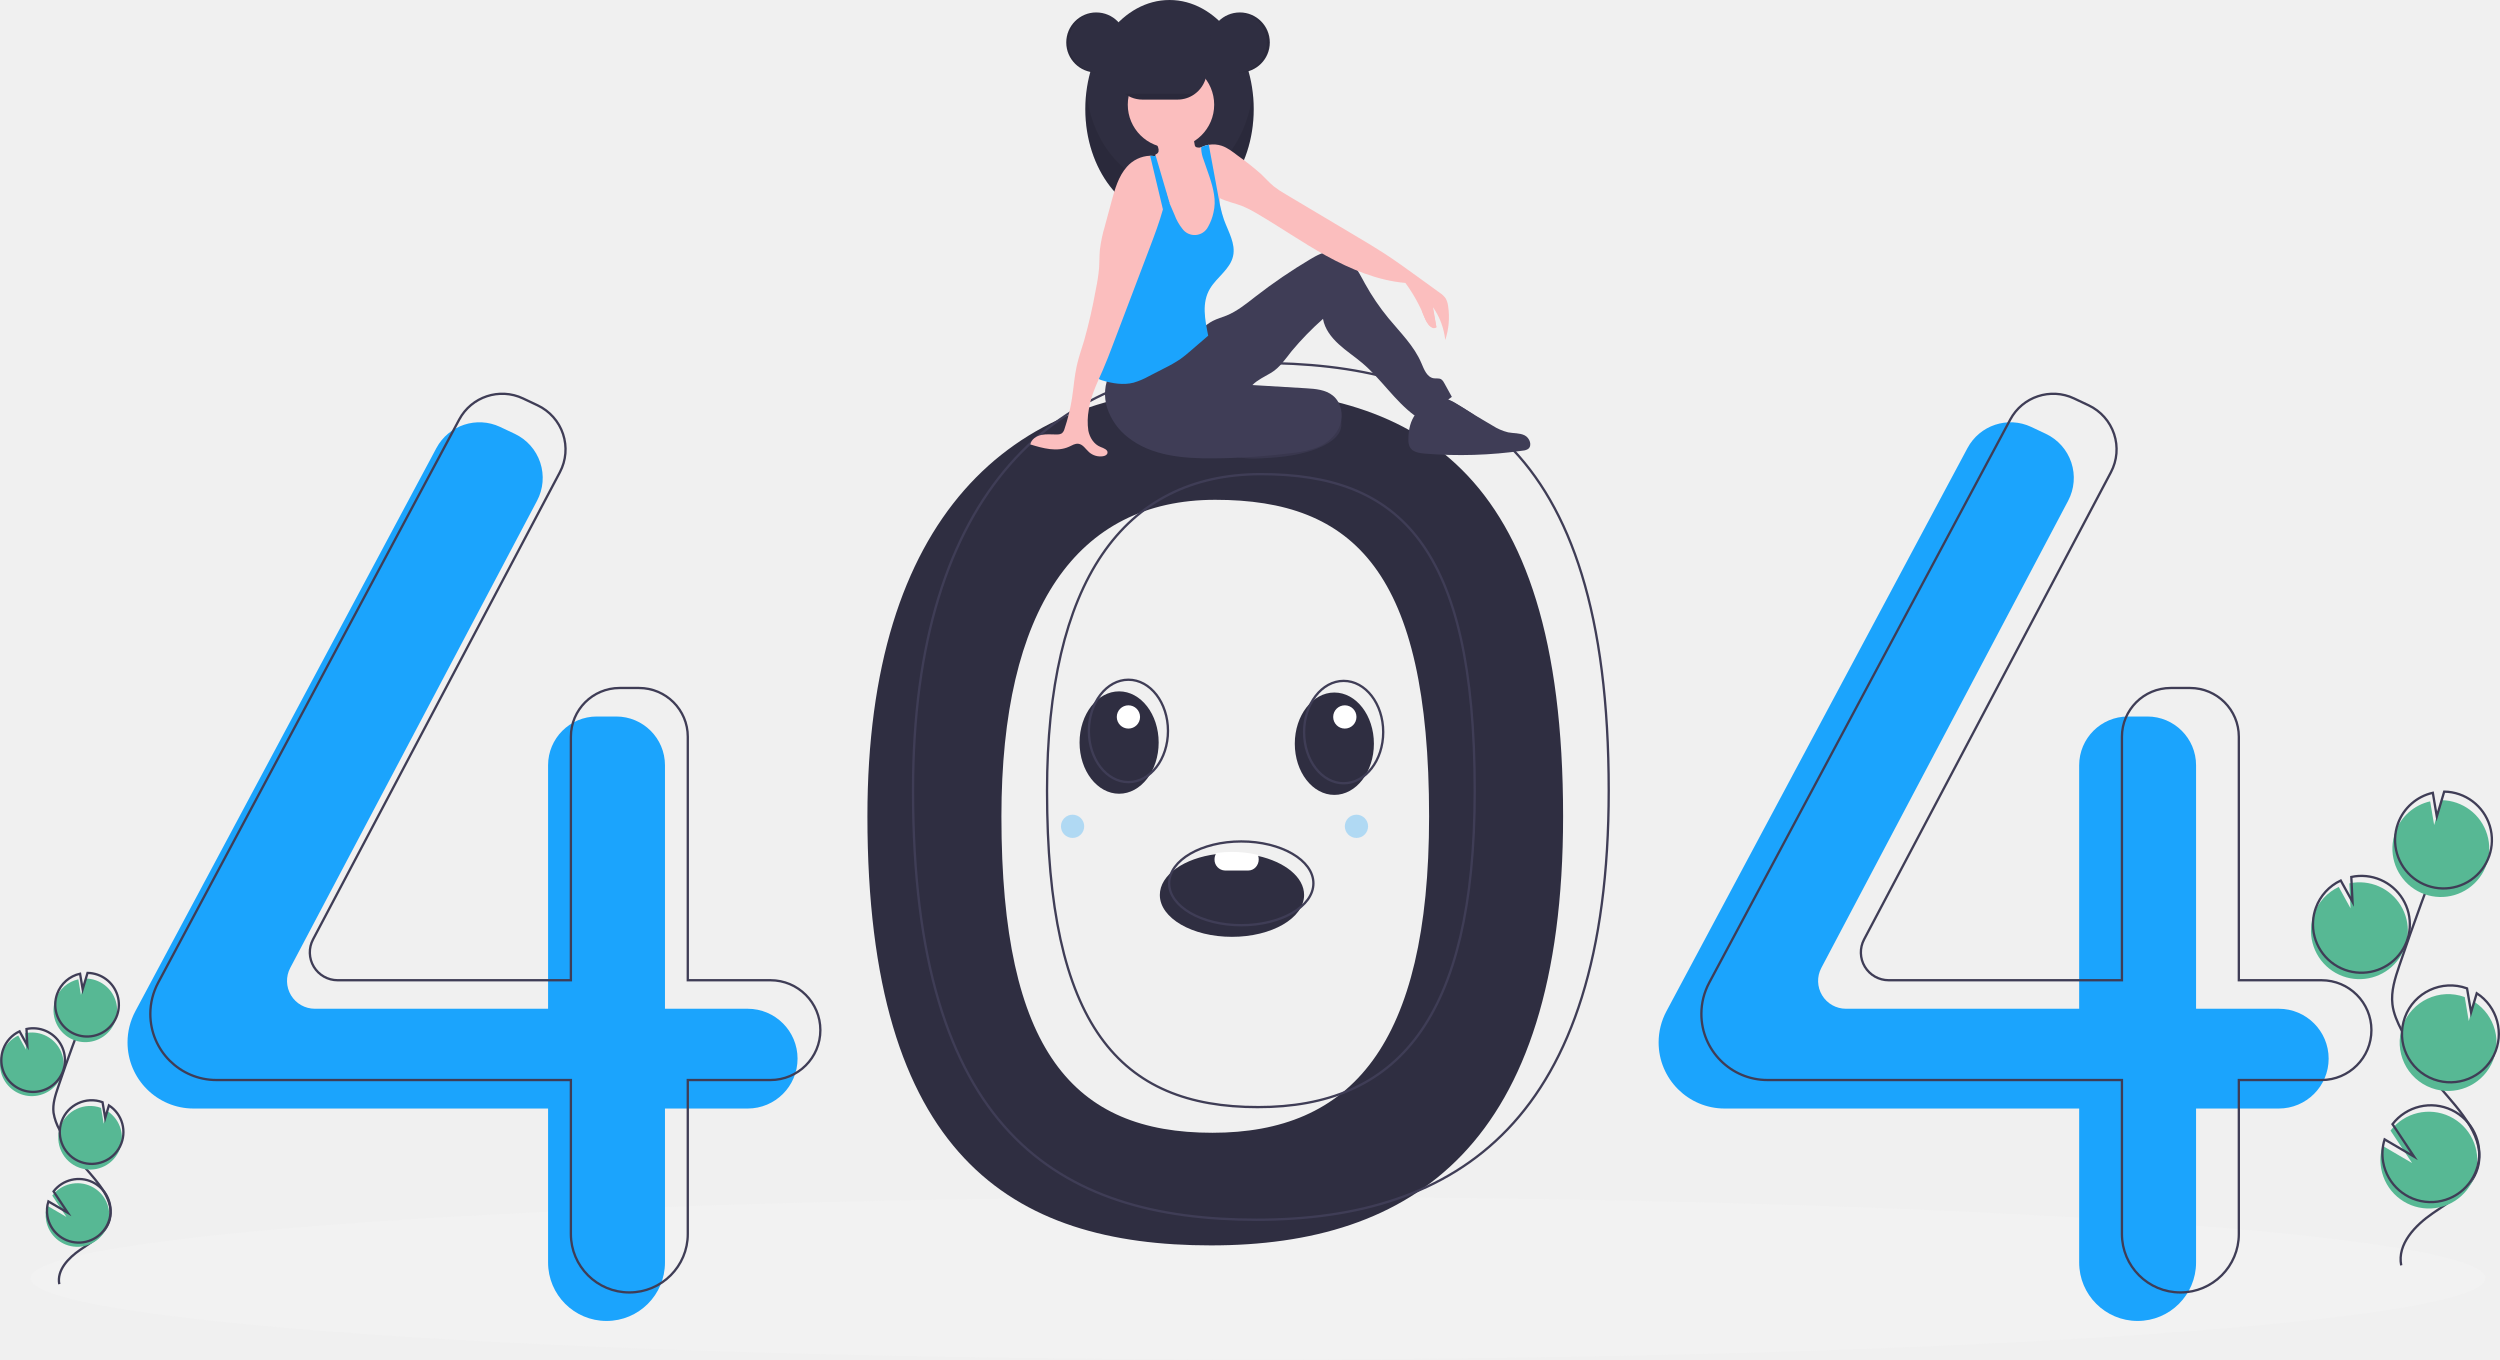
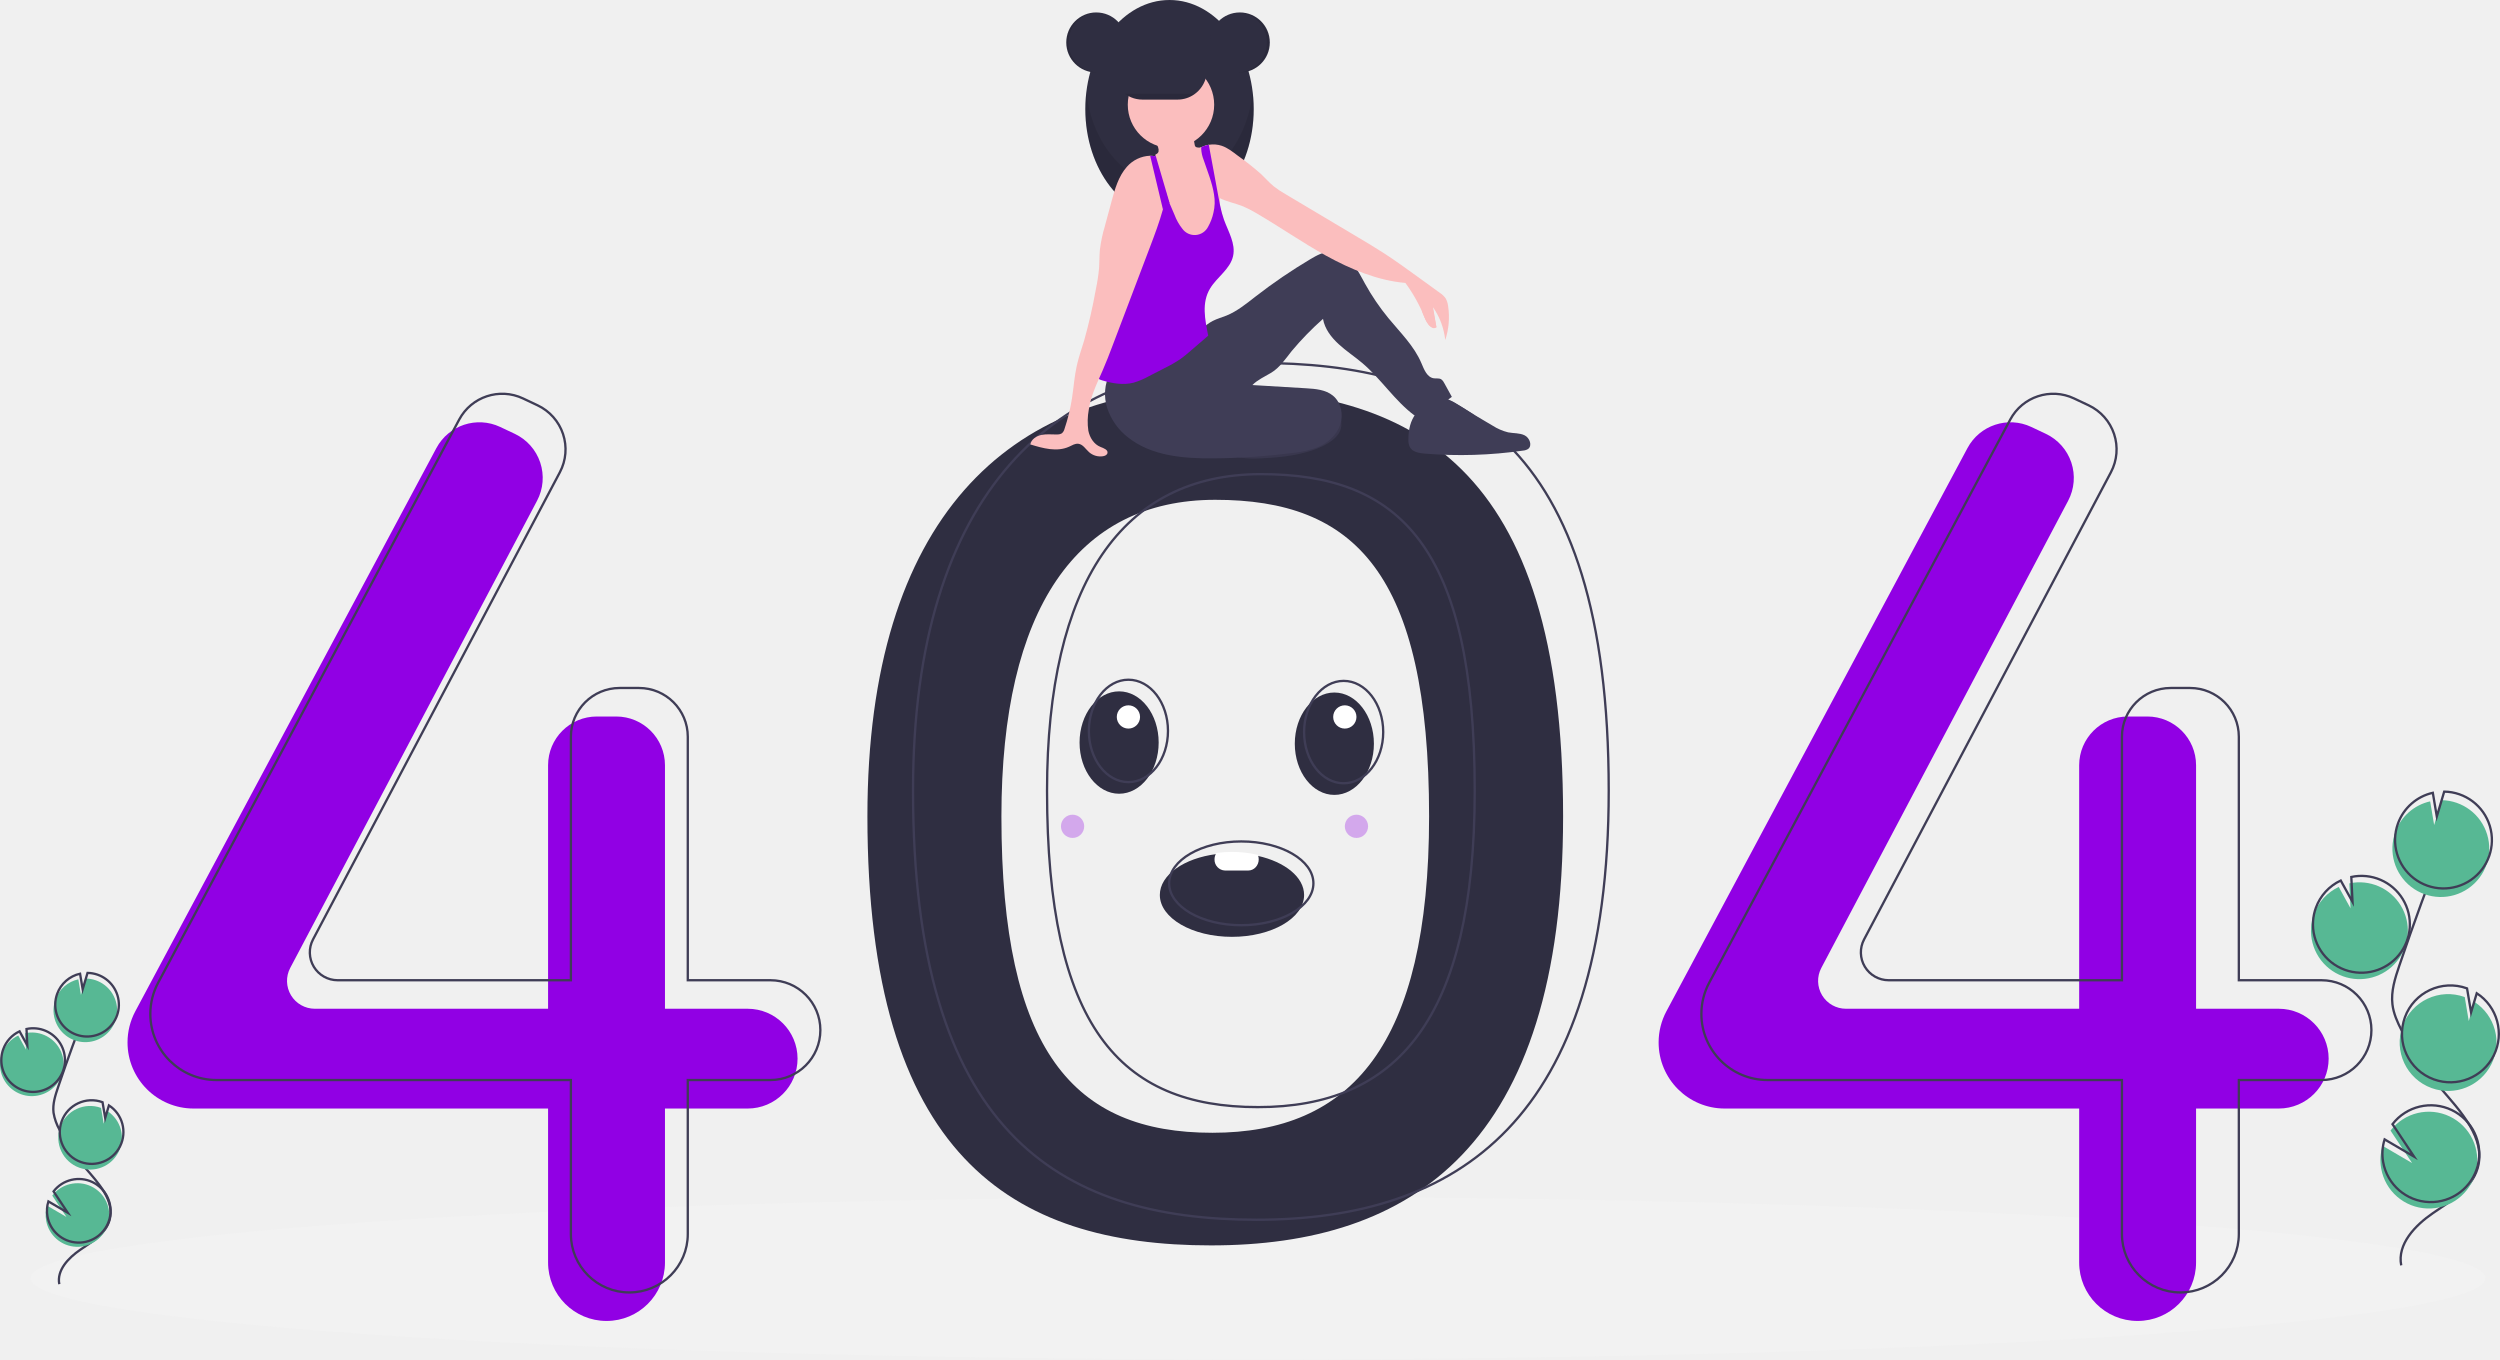
<svg xmlns="http://www.w3.org/2000/svg" id="fd59ce54-f850-4dfc-bc34-dd7d379d600e" data-name="Layer 1" width="1074.392" height="584.231" viewBox="0 0 1074.392 584.231">
  <ellipse cx="540.643" cy="549.309" rx="527.5" ry="34.922" fill="#f2f2f2" />
  <path d="M583.48,324.894c-85.944,0-147.651,55.139-147.651,183.798,0,145.813,61.707,184.411,147.651,184.411s151.327-42.274,151.327-184.411C734.807,356.753,669.424,324.894,583.48,324.894Zm.565,319.808c-59.527,0-90.626-34.923-90.626-135.916,0-89.112,32.372-136.105,91.899-136.105s91.899,30.868,91.899,136.105C677.217,607.234,643.572,644.703,584.045,644.703Z" transform="translate(-63.054 -157.8845)" fill="#2f2e41" />
-   <path d="M384.365,591.401H348.831V486.762A20.956,20.956,0,0,0,327.875,465.806h-8.326a20.956,20.956,0,0,0-20.956,20.956V591.401H198.363a11.963,11.963,0,0,1-10.578-17.552l106.082-200.78A20.956,20.956,0,0,0,284.287,344.33l-6.262-2.957a20.956,20.956,0,0,0-27.429,9.07L121.214,592.475a28.416,28.416,0,0,0-3.356,13.396v0a28.416,28.416,0,0,0,28.416,28.416H298.593v66.167a25.119,25.119,0,0,0,25.119,25.119h0a25.119,25.119,0,0,0,25.119-25.119V634.287h35.534a21.443,21.443,0,0,0,21.443-21.443v0A21.443,21.443,0,0,0,384.365,591.401Z" transform="translate(-63.054 -157.8845)" fill="#1ba4fd" />
-   <path d="M1042.362,591.401h-35.534V486.762A20.956,20.956,0,0,0,985.872,465.806h-8.326a20.956,20.956,0,0,0-20.956,20.956V591.401H856.359a11.963,11.963,0,0,1-10.578-17.552L951.864,373.069A20.956,20.956,0,0,0,942.284,344.33l-6.262-2.957a20.956,20.956,0,0,0-27.429,9.07L779.211,592.475a28.416,28.416,0,0,0-3.356,13.396v0a28.416,28.416,0,0,0,28.416,28.416H956.589v66.167a25.119,25.119,0,0,0,25.119,25.119h0a25.119,25.119,0,0,0,25.119-25.119V634.287h35.534a21.443,21.443,0,0,0,21.443-21.443v0A21.443,21.443,0,0,0,1042.362,591.401Z" transform="translate(-63.054 -157.8845)" fill="#1ba4fd" />
+   <path d="M384.365,591.401H348.831V486.762A20.956,20.956,0,0,0,327.875,465.806h-8.326a20.956,20.956,0,0,0-20.956,20.956V591.401H198.363a11.963,11.963,0,0,1-10.578-17.552l106.082-200.78A20.956,20.956,0,0,0,284.287,344.33l-6.262-2.957a20.956,20.956,0,0,0-27.429,9.07L121.214,592.475a28.416,28.416,0,0,0-3.356,13.396v0a28.416,28.416,0,0,0,28.416,28.416H298.593v66.167a25.119,25.119,0,0,0,25.119,25.119h0a25.119,25.119,0,0,0,25.119-25.119V634.287h35.534a21.443,21.443,0,0,0,21.443-21.443v0A21.443,21.443,0,0,0,384.365,591.401Z" transform="translate(-63.054 -157.8845)" fill="#9100e4" />
+   <path d="M1042.362,591.401h-35.534V486.762A20.956,20.956,0,0,0,985.872,465.806h-8.326a20.956,20.956,0,0,0-20.956,20.956V591.401H856.359a11.963,11.963,0,0,1-10.578-17.552L951.864,373.069A20.956,20.956,0,0,0,942.284,344.33l-6.262-2.957a20.956,20.956,0,0,0-27.429,9.07L779.211,592.475a28.416,28.416,0,0,0-3.356,13.396v0a28.416,28.416,0,0,0,28.416,28.416H956.589v66.167a25.119,25.119,0,0,0,25.119,25.119h0a25.119,25.119,0,0,0,25.119-25.119V634.287h35.534a21.443,21.443,0,0,0,21.443-21.443v0A21.443,21.443,0,0,0,1042.362,591.401Z" transform="translate(-63.054 -157.8845)" fill="#9100e4" />
  <path d="M394.168,579.148H358.634V474.509a20.956,20.956,0,0,0-20.956-20.956h-8.326a20.956,20.956,0,0,0-20.956,20.956V579.148H208.165a11.963,11.963,0,0,1-10.578-17.552L303.67,360.816a20.956,20.956,0,0,0-9.58-28.739l-6.262-2.957a20.956,20.956,0,0,0-27.429,9.07L131.017,580.222a28.416,28.416,0,0,0-3.356,13.396v0a28.416,28.416,0,0,0,28.416,28.416H308.395v66.167a25.119,25.119,0,0,0,25.119,25.119h0a25.119,25.119,0,0,0,25.119-25.119V622.034h35.534a21.443,21.443,0,0,0,21.443-21.443v0A21.443,21.443,0,0,0,394.168,579.148Z" transform="translate(-63.054 -157.8845)" fill="none" stroke="#3f3d56" stroke-miterlimit="10" />
  <path d="M1060.742,579.148h-35.534V474.509a20.956,20.956,0,0,0-20.956-20.956H995.925a20.956,20.956,0,0,0-20.956,20.956V579.148H874.739a11.963,11.963,0,0,1-10.578-17.552L970.244,360.816a20.956,20.956,0,0,0-9.58-28.739l-6.262-2.957a20.956,20.956,0,0,0-27.429,9.07L797.59,580.222a28.416,28.416,0,0,0-3.356,13.396v0a28.416,28.416,0,0,0,28.416,28.416H974.969v66.167a25.119,25.119,0,0,0,25.119,25.119h0a25.119,25.119,0,0,0,25.119-25.119V622.034h35.534a21.443,21.443,0,0,0,21.443-21.443v0A21.443,21.443,0,0,0,1060.742,579.148Z" transform="translate(-63.054 -157.8845)" fill="none" stroke="#3f3d56" stroke-miterlimit="10" />
  <path d="M603.085,313.866c-85.944,0-147.651,55.139-147.651,183.798,0,145.813,61.707,184.411,147.651,184.411s151.327-42.274,151.327-184.411C754.412,345.725,689.029,313.866,603.085,313.866Zm.565,319.808c-59.527,0-90.626-34.923-90.626-135.916,0-89.112,32.372-136.105,91.899-136.105s91.899,30.868,91.899,136.105C696.822,596.206,663.177,633.675,603.65,633.675Z" transform="translate(-63.054 -157.8845)" fill="none" stroke="#3f3d56" stroke-miterlimit="10" />
  <circle cx="471.141" cy="18.25" r="12.901" fill="#2f2e41" />
  <ellipse cx="502.607" cy="46.885" rx="36.186" ry="46.885" fill="#2f2e41" />
  <path d="M565.661,237.494c-18.128,0-33.141-17.271-35.776-39.805a60.976,60.976,0,0,0-.41,7.08c0,25.894,16.201,46.885,36.186,46.885s36.186-20.991,36.186-46.885a60.976,60.976,0,0,0-.41-7.08C598.803,220.224,583.789,237.494,565.661,237.494Z" transform="translate(-63.054 -157.8845)" opacity="0.1" />
  <path d="M639.296,342.073c-.777,3.193-4.128,5.751-7.839,7.538-7.802,3.757-17.425,4.878-26.76,5.254a45.176,45.176,0,0,1-7.144-.132,20.537,20.537,0,0,1-12.251-5.631,1.681,1.681,0,0,1,.044-2.844c4.969-5.459,13.262-8.806,21.616-11.216,6.334-1.827,17.381-6.561,24.29-5.922C637.944,329.739,640.277,338.041,639.296,342.073Z" transform="translate(-63.054 -157.8845)" fill="#3f3d56" />
  <path d="M639.296,342.073c-.777,3.193-4.128,5.751-7.839,7.538-7.802,3.757-17.425,4.878-26.76,5.254a45.176,45.176,0,0,1-7.144-.132,20.537,20.537,0,0,1-12.251-5.631,1.681,1.681,0,0,1,.044-2.844c4.969-5.459,13.262-8.806,21.616-11.216,6.334-1.827,17.381-6.561,24.29-5.922C637.944,329.739,640.277,338.041,639.296,342.073Z" transform="translate(-63.054 -157.8845)" opacity="0.1" />
  <path d="M540.098,318.206a19.77,19.77,0,0,0-1.199,15.075,26.339,26.339,0,0,0,8.829,12.497c10.095,8.092,23.988,9.205,36.925,9.093a284.649,284.649,0,0,0,33.905-2.324,40.538,40.538,0,0,0,11.001-2.554c4.222-1.827,7.933-5.178,9.436-9.526s.436-9.672-3.134-12.574c-3.137-2.55-7.463-2.9-11.498-3.143l-23.088-1.387c2.281-2.308,5.318-3.614,8.096-5.292,3.685-2.226,6.134-5.965,8.813-9.335a129.001,129.001,0,0,1,13.439-13.817c.751,4.31,3.478,7.85,6.687,10.824s6.908,5.368,10.244,8.2c8.079,6.858,13.896,16.167,22.392,22.5a43.829,43.829,0,0,0,16.049-8.012l-3.302-5.981a3.94,3.94,0,0,0-1.245-1.553c-.935-.575-2.14-.279-3.225-.441-2.901-.435-4.168-3.784-5.306-6.487-3.125-7.422-9.108-13.18-14.218-19.404a98.009,98.009,0,0,1-9.996-14.723c-1.717-3.102-3.288-6.331-5.617-9.003s-5.594-4.773-9.139-4.781c-3.132-.007-6.021,1.584-8.714,3.183a230.477,230.477,0,0,0-23.63,16.099c-3.944,3.062-7.863,6.296-12.489,8.174-1.947.79-4,1.331-5.869,2.292-3.273,1.684-5.757,4.534-8.431,7.064C566.277,311.892,553.219,317.738,540.098,318.206Z" transform="translate(-63.054 -157.8845)" fill="#3f3d56" />
  <path d="M588.374,253.983a23.774,23.774,0,0,1-1.734,8.033,10.045,10.045,0,0,1-5.768,5.573,12.375,12.375,0,0,1-5.623.182,10.882,10.882,0,0,1-4.582-1.561c-2.165-1.488-3.244-4.144-3.637-6.743-.393-2.596-.217-5.249-.469-7.863a42.944,42.944,0,0,0-1.202-6.255c-.17-.683-.343-1.362-.513-2.042-.167-.68-.33-1.359-.481-2.039-.138-.639-.267-1.281-.378-1.926-.091-.544-.173-1.092-.233-1.643a18.423,18.423,0,0,0-.809-4.811,14.607,14.607,0,0,0-1.687-2.854c-.286-.409-.563-.818-.818-1.243a5.89,5.89,0,0,1-.972-3.748,3.286,3.286,0,0,1,.148-.601c.025-.076.053-.151.085-.223A1.802,1.802,0,0,0,560.932,223.07a3.433,3.433,0,0,0-.148-1.778,11.318,11.318,0,0,0-.96-2.288c-.264-.478-1.161-1.34-1.167-1.888-.013-1.101,2.14-1.989,3.011-2.423a16.796,16.796,0,0,1,8.597-1.743c1.904.129,3.968.714,5.019,2.31.944,1.438.818,3.301,1.221,4.972a1.471,1.471,0,0,0,.299.664,1.341,1.341,0,0,0,.739.34,4.549,4.549,0,0,0,1.416.057h.003a2.931,2.931,0,0,0,.371-.054,4.957,4.957,0,0,0,2.033-.878q.585-.156,1.18-.255a.251.251,0,0,0,.047-.009c1.576,4.975,1.781,10.308,3.071,15.374.639,2.52,1.554,5.009,1.683,7.602.009.113.013.23.016.346.019.834-.047,1.674-.013,2.505a6.981,6.981,0,0,0,.126,1.114,15.611,15.611,0,0,0,.525,1.743l.009.028c.06.183.116.368.164.554.035.135.066.267.091.403l.003.009A14.938,14.938,0,0,1,588.374,253.983Z" transform="translate(-63.054 -157.8845)" fill="#fbbebe" />
  <circle cx="503.237" cy="44.997" r="18.565" fill="#fbbebe" />
  <path d="M684.157,304.033a30.445,30.445,0,0,0-5.236-14.103q.722,4.295,1.447,8.587a3.214,3.214,0,0,1-3.367-1.035,10.337,10.337,0,0,1-1.765-3.276,67.466,67.466,0,0,0-8.21-14.736c-11.819-.985-23.502-5.884-33.896-11.595-10.396-5.708-20.126-12.552-30.384-18.502a43.573,43.573,0,0,0-5.544-2.832c-3.21-1.287-6.812-1.954-9.855-3.468-.204-.101-.409-.208-.61-.318a12.578,12.578,0,0,1-1.945-1.306,10.344,10.344,0,0,1-.931-.856,20.351,20.351,0,0,1-3.559-5.953c-1.633-3.612-2.215-7.97-3.845-11.583a11.203,11.203,0,0,1,2.502-1.765h.003c.132-.069.264-.135.4-.198a11.94,11.94,0,0,1,2.004-.733q.585-.156,1.18-.255a.251.251,0,0,0,.047-.009,11.566,11.566,0,0,1,5.491.434c2.587.875,4.767,2.621,6.941,4.273a114.02,114.02,0,0,1,10.148,8.049c1.794,1.718,3.43,3.606,5.359,5.167a42.144,42.144,0,0,0,5.057,3.351q15.656,9.327,31.315,18.65c3.534,2.105,7.07,4.21,10.526,6.438,5.249,3.386,10.308,7.055,15.365,10.721q4.47,3.238,8.936,6.479a9.728,9.728,0,0,1,2.533,2.341,8.472,8.472,0,0,1,1.123,3.433A31.387,31.387,0,0,1,684.157,304.033Z" transform="translate(-63.054 -157.8845)" fill="#fbbebe" />
-   <path d="M592.977,267.944c-1.252,5.617-6.929,9.012-9.896,13.946-3.688,6.123-2.184,13.241-.799,20.255q-3.795,3.271-7.593,6.542c-1.397,1.199-2.794,2.404-4.298,3.464a57.351,57.351,0,0,1-6.86,3.94q-3.361,1.728-6.721,3.458a32.128,32.128,0,0,1-6.58,2.788c-4.415,1.133-9.103.34-13.471-.972a6.088,6.088,0,0,1-1.473-.601,2.394,2.394,0,0,1-.699-.632,3.911,3.911,0,0,1-.444-2.539c.444-7.351,2.24-14.547,4.031-21.69a85.26,85.26,0,0,1,3.848-12.577,85.077,85.077,0,0,1,5.415-10.151,68.368,68.368,0,0,1,7.929-11.514,18.479,18.479,0,0,0,3.675-4.739c1.117-2.549.686-5.472.913-8.247a17.148,17.148,0,0,1,1.633-6.007v-.003a17.093,17.093,0,0,1,1.743-2.882q.458,1.067.916,2.13.302.699.598,1.394.387.897.768,1.787,1.1,2.558,2.196,5.113a21.59,21.59,0,0,0,3.335,5.944,6.499,6.499,0,0,0,11.123-.853,21.261,21.261,0,0,0,2.272-6.013,19.215,19.215,0,0,0,.252-7.835c-.758-5.009-2.889-10.126-4.437-14.78a14.945,14.945,0,0,1-1.079-4.871,3.351,3.351,0,0,1,.057-.56c.009-.047.019-.098.028-.145a11.94,11.94,0,0,1,2.004-.733q.585-.156,1.18-.255,2.044,11.064,4.094,22.127c.032.173.066.346.098.522.195,1.057.393,2.115.614,3.169.198.957.412,1.91.651,2.857l.009.028c.082.321.167.639.255.957l.003.009c.242.868.513,1.731.818,2.58C590.938,257.475,594.164,262.629,592.977,267.944Z" transform="translate(-63.054 -157.8845)" fill="#1ba4fd" />
+   <path d="M592.977,267.944c-1.252,5.617-6.929,9.012-9.896,13.946-3.688,6.123-2.184,13.241-.799,20.255q-3.795,3.271-7.593,6.542c-1.397,1.199-2.794,2.404-4.298,3.464a57.351,57.351,0,0,1-6.86,3.94q-3.361,1.728-6.721,3.458a32.128,32.128,0,0,1-6.58,2.788c-4.415,1.133-9.103.34-13.471-.972a6.088,6.088,0,0,1-1.473-.601,2.394,2.394,0,0,1-.699-.632,3.911,3.911,0,0,1-.444-2.539c.444-7.351,2.24-14.547,4.031-21.69a85.26,85.26,0,0,1,3.848-12.577,85.077,85.077,0,0,1,5.415-10.151,68.368,68.368,0,0,1,7.929-11.514,18.479,18.479,0,0,0,3.675-4.739c1.117-2.549.686-5.472.913-8.247a17.148,17.148,0,0,1,1.633-6.007v-.003a17.093,17.093,0,0,1,1.743-2.882q.458,1.067.916,2.13.302.699.598,1.394.387.897.768,1.787,1.1,2.558,2.196,5.113a21.59,21.59,0,0,0,3.335,5.944,6.499,6.499,0,0,0,11.123-.853,21.261,21.261,0,0,0,2.272-6.013,19.215,19.215,0,0,0,.252-7.835c-.758-5.009-2.889-10.126-4.437-14.78a14.945,14.945,0,0,1-1.079-4.871,3.351,3.351,0,0,1,.057-.56c.009-.047.019-.098.028-.145a11.94,11.94,0,0,1,2.004-.733q.585-.156,1.18-.255,2.044,11.064,4.094,22.127c.032.173.066.346.098.522.195,1.057.393,2.115.614,3.169.198.957.412,1.91.651,2.857l.009.028c.082.321.167.639.255.957l.003.009c.242.868.513,1.731.818,2.58C590.938,257.475,594.164,262.629,592.977,267.944Z" transform="translate(-63.054 -157.8845)" fill="#9100e4" />
  <path d="M668.321,346.877a6.583,6.583,0,0,0,.61,3.143c1.162,2.124,3.95,2.606,6.362,2.805a188.377,188.377,0,0,0,42.266-1.288,4.886,4.886,0,0,0,2.151-.668c1.99-1.395.763-4.795-1.41-5.884s-4.751-.826-7.135-1.297a22.479,22.479,0,0,1-6.678-2.896q-7.252-4.167-14.293-8.688c-2.795-1.795-6.093-3.71-9.24-2.646C672.43,332.343,668.265,337.681,668.321,346.877Z" transform="translate(-63.054 -157.8845)" fill="#3f3d56" />
  <path d="M564.437,240.874v.003c-.022.132-.044.261-.072.39-.035.214-.076.431-.116.645-.39,1.998-.868,3.987-1.419,5.963-1.51,5.459-3.534,10.831-5.541,16.123q-8.081,21.287-16.164,42.577c-1.359,3.575-2.716,7.152-4.261,10.654-.516,1.167-1.048,2.344-1.576,3.534-1.894,4.257-3.713,8.653-4.317,13.184a27.45,27.45,0,0,0-.192,9.04c.604,2.97,2.407,5.872,5.23,6.97,1.378.538,3.351,1.259,2.974,2.69-.204.787-1.098,1.171-1.901,1.303a7.312,7.312,0,0,1-5.966-1.718c-1.507-1.337-2.665-3.417-4.67-3.641-1.388-.151-2.665.68-3.936,1.262-5.186,2.369-11.227.711-16.674-.972.428-2.206,2.643-3.66,4.843-4.1,2.199-.444,4.474-.129,6.718-.189a3.51,3.51,0,0,0,2.042-.525,3.705,3.705,0,0,0,1.101-1.882,78.964,78.964,0,0,0,3.213-13.147c.724-4.666,1.026-9.405,2.058-14.015.802-3.597,2.042-7.08,3.106-10.61a224.682,224.682,0,0,0,5.06-22.077,78.02,78.02,0,0,0,1.425-9.368c.179-2.612.094-5.236.346-7.838a60.888,60.888,0,0,1,2.111-9.997q1.444-5.348,2.885-10.689c1.425-5.271,2.955-10.746,6.567-14.843a13.962,13.962,0,0,1,10.028-4.789,9.882,9.882,0,0,1,2.13.23c.116.028.233.057.349.088a8.634,8.634,0,0,1,2.174.9c1.114-.708,1.68-.459,2.42.632a6.973,6.973,0,0,1,.881,3.795A52.424,52.424,0,0,1,564.437,240.874Z" transform="translate(-63.054 -157.8845)" fill="#fbbebe" />
-   <path d="M565.661,245.046l-.047.047-.255.255-2.53,2.527-1.24-5.208-4.251-17.854a9.882,9.882,0,0,1,2.13.23,3.286,3.286,0,0,1,.148-.601l.201.689,1.441,4.902,2.728,9.308.45,1.532v.003Z" transform="translate(-63.054 -157.8845)" fill="#1ba4fd" />
+   <path d="M565.661,245.046l-.047.047-.255.255-2.53,2.527-1.24-5.208-4.251-17.854a9.882,9.882,0,0,1,2.13.23,3.286,3.286,0,0,1,.148-.601l.201.689,1.441,4.902,2.728,9.308.45,1.532v.003Z" transform="translate(-63.054 -157.8845)" fill="#9100e4" />
  <path d="M581.715,188.087a12.582,12.582,0,0,1-3.7,8.896,12.314,12.314,0,0,1-1.36,1.176,12.528,12.528,0,0,1-7.536,2.524H554.023a12.59,12.59,0,0,1,0-25.18h15.096A12.629,12.629,0,0,1,581.715,188.087Z" transform="translate(-63.054 -157.8845)" fill="#2f2e41" />
  <circle cx="532.815" cy="18.25" r="12.901" fill="#2f2e41" />
  <path d="M595.554,163.234c-.158,0-.315.006-.472.012a12.898,12.898,0,0,1,0,25.778c.157.006.314.012.472.012a12.901,12.901,0,1,0,0-25.802Z" transform="translate(-63.054 -157.8845)" opacity="0.1" />
  <path d="M534.195,163.234c.158,0,.315.006.472.012a12.898,12.898,0,0,0,0,25.778c-.157.006-.314.012-.472.012a12.901,12.901,0,0,1,0-25.802Z" transform="translate(-63.054 -157.8845)" opacity="0.1" />
  <path d="M576.655,198.159a12.528,12.528,0,0,1-7.536,2.524H554.023a12.528,12.528,0,0,1-7.536-2.524Z" transform="translate(-63.054 -157.8845)" opacity="0.1" />
  <path d="M674.14,291.64s3.252,9.372,6.229,6.876L677.996,286.267Z" transform="translate(-63.054 -157.8845)" fill="#fbbebe" />
  <path d="M1069.918,577.434a20.813,20.813,0,1,0,2.772-39.915l.521,10.712-5.068-9.18a20.734,20.734,0,0,0-10.684,11.723,20.408,20.408,0,0,0-1.197,5.63A20.809,20.809,0,0,0,1069.918,577.434Z" transform="translate(-63.054 -157.8845)" fill="#57b894" />
  <path d="M1094.995,701.678c-1.789-9.11,5.963-17.187,13.621-22.437s16.605-10.408,19.218-19.317c3.755-12.804-7.43-24.53-16.136-34.642a125.3,125.3,0,0,1-16.524-24.557c-1.811-3.533-3.476-7.225-3.952-11.166-.686-5.675,1.137-11.323,2.974-16.737q9.179-27.052,19.628-53.65" transform="translate(-63.054 -157.8845)" fill="none" stroke="#3f3d56" stroke-miterlimit="10" />
  <path d="M1070.775,574.676a20.813,20.813,0,1,0,2.772-39.915l.521,10.712-5.068-9.18a20.734,20.734,0,0,0-10.684,11.723,20.408,20.408,0,0,0-1.197,5.63A20.809,20.809,0,0,0,1070.775,574.676Z" transform="translate(-63.054 -157.8845)" fill="none" stroke="#3f3d56" stroke-miterlimit="10" />
  <path d="M1092.451,515.473a20.788,20.788,0,0,1,14.98-13.198l1.714,10.184,3.177-10.696a20.81,20.81,0,1,1-19.871,13.71Z" transform="translate(-63.054 -157.8845)" fill="#57b894" />
  <path d="M1093.594,511.795a20.788,20.788,0,0,1,14.98-13.198l1.714,10.184,3.177-10.696a20.81,20.81,0,1,1-19.871,13.71Z" transform="translate(-63.054 -157.8845)" fill="none" stroke="#3f3d56" stroke-miterlimit="10" />
  <path d="M1108.045,625.489a20.81,20.81,0,0,0,18.419-37.023l-2.441,8.219-1.731-10.304a.362.362,0,0,0-.053-.02,20.811,20.811,0,1,0-14.194,39.127Z" transform="translate(-63.054 -157.8845)" fill="#57b894" />
  <path d="M1109.035,621.764a20.81,20.81,0,0,0,18.419-37.023l-2.441,8.219-1.731-10.304a.362.362,0,0,0-.053-.02,20.811,20.811,0,1,0-14.194,39.127Z" transform="translate(-63.054 -157.8845)" fill="none" stroke="#3f3d56" stroke-miterlimit="10" />
  <path d="M1086.378,660.051a20.801,20.801,0,1,0,4.011-16.297l9.273,13.957-12.67-7.408A20.616,20.616,0,0,0,1086.378,660.051Z" transform="translate(-63.054 -157.8845)" fill="#57b894" />
  <path d="M1087.235,657.294a20.801,20.801,0,1,0,4.011-16.297l9.273,13.957-12.67-7.408A20.616,20.616,0,0,0,1087.235,657.294Z" transform="translate(-63.054 -157.8845)" fill="none" stroke="#3f3d56" stroke-miterlimit="10" />
  <path d="M72.061,628.133a13.674,13.674,0,1,0,1.821-26.225l.342,7.038-3.33-6.032a13.623,13.623,0,0,0-7.019,7.702,13.409,13.409,0,0,0-.787,3.699A13.672,13.672,0,0,0,72.061,628.133Z" transform="translate(-63.054 -157.8845)" fill="#57b894" />
  <path d="M88.538,709.763c-1.175-5.986,3.918-11.292,8.949-14.741s10.91-6.838,12.626-12.692c2.467-8.412-4.882-16.117-10.601-22.76A82.324,82.324,0,0,1,88.656,643.436a22.21,22.21,0,0,1-2.597-7.336c-.451-3.729.747-7.439,1.954-10.996q6.031-17.773,12.896-35.249" transform="translate(-63.054 -157.8845)" fill="none" stroke="#3f3d56" stroke-miterlimit="10" />
  <path d="M72.625,626.321a13.674,13.674,0,1,0,1.821-26.225l.342,7.038L71.458,601.103a13.623,13.623,0,0,0-7.019,7.702,13.409,13.409,0,0,0-.787,3.699A13.672,13.672,0,0,0,72.625,626.321Z" transform="translate(-63.054 -157.8845)" fill="none" stroke="#3f3d56" stroke-miterlimit="10" />
  <path d="M86.866,587.423a13.658,13.658,0,0,1,9.842-8.671l1.126,6.691,2.087-7.027a13.673,13.673,0,1,1-13.055,9.007Z" transform="translate(-63.054 -157.8845)" fill="#57b894" />
  <path d="M87.617,585.007a13.658,13.658,0,0,1,9.842-8.671l1.126,6.691L100.673,576a13.673,13.673,0,1,1-13.055,9.007Z" transform="translate(-63.054 -157.8845)" fill="none" stroke="#3f3d56" stroke-miterlimit="10" />
  <path d="M97.112,659.706a13.673,13.673,0,0,0,12.102-24.325l-1.604,5.4-1.137-6.77a.238.238,0,0,0-.035-.013,13.673,13.673,0,1,0-9.326,25.707Z" transform="translate(-63.054 -157.8845)" fill="#57b894" />
  <path d="M97.762,657.259a13.673,13.673,0,0,0,12.102-24.325l-1.604,5.4-1.137-6.77a.238.238,0,0,0-.035-.013,13.673,13.673,0,1,0-9.326,25.707Z" transform="translate(-63.054 -157.8845)" fill="none" stroke="#3f3d56" stroke-miterlimit="10" />
  <path d="M82.876,682.414a13.667,13.667,0,1,0,2.635-10.708l6.092,9.17-8.324-4.867A13.545,13.545,0,0,0,82.876,682.414Z" transform="translate(-63.054 -157.8845)" fill="#57b894" />
  <path d="M83.439,680.602a13.667,13.667,0,1,0,2.635-10.708l6.092,9.17-8.324-4.867A13.545,13.545,0,0,0,83.439,680.602Z" transform="translate(-63.054 -157.8845)" fill="none" stroke="#3f3d56" stroke-miterlimit="10" />
  <ellipse cx="480.946" cy="319.115" rx="17" ry="22" fill="#2f2e41" />
  <ellipse cx="573.446" cy="319.615" rx="17" ry="22" fill="#2f2e41" />
  <path d="M623.5,542.5c0,9.94-13.88,18-31,18s-31-8.06-31-18c0-8.61,10.41-15.81,24.32-17.57a50.104,50.104,0,0,1,6.68-.43,50.699,50.699,0,0,1,11.13,1.2C615.25,528.29,623.5,534.84,623.5,542.5Z" transform="translate(-63.054 -157.8845)" fill="#2f2e41" />
  <ellipse cx="484.946" cy="314.115" rx="17" ry="22" fill="none" stroke="#3f3d56" stroke-miterlimit="10" />
  <ellipse cx="577.446" cy="314.615" rx="17" ry="22" fill="none" stroke="#3f3d56" stroke-miterlimit="10" />
  <ellipse cx="533.446" cy="379.615" rx="31" ry="18" fill="none" stroke="#3f3d56" stroke-miterlimit="10" />
  <path d="M604,527.2a4.937,4.937,0,0,1-1.32,3.392A4.339,4.339,0,0,1,599.5,532h-10a4.664,4.664,0,0,1-4.5-4.8,4.905,4.905,0,0,1,.82-2.741A47.02,47.02,0,0,1,592.5,524a47.665,47.665,0,0,1,11.13,1.28A5.067,5.067,0,0,1,604,527.2Z" transform="translate(-63.054 -157.8845)" fill="#fff" />
  <circle cx="484.946" cy="308.115" r="5" fill="#fff" />
  <circle cx="577.946" cy="308.115" r="5" fill="#fff" />
-   <circle cx="582.946" cy="355.115" r="5" fill="#1ba4fd" opacity="0.3" />
-   <circle cx="460.946" cy="355.115" r="5" fill="#1ba4fd" opacity="0.3" />
+   <circle cx="582.946" cy="355.115" r="5" fill="#9100e4" opacity="0.3" />
+   <circle cx="460.946" cy="355.115" r="5" fill="#9100e4" opacity="0.3" />
</svg>
